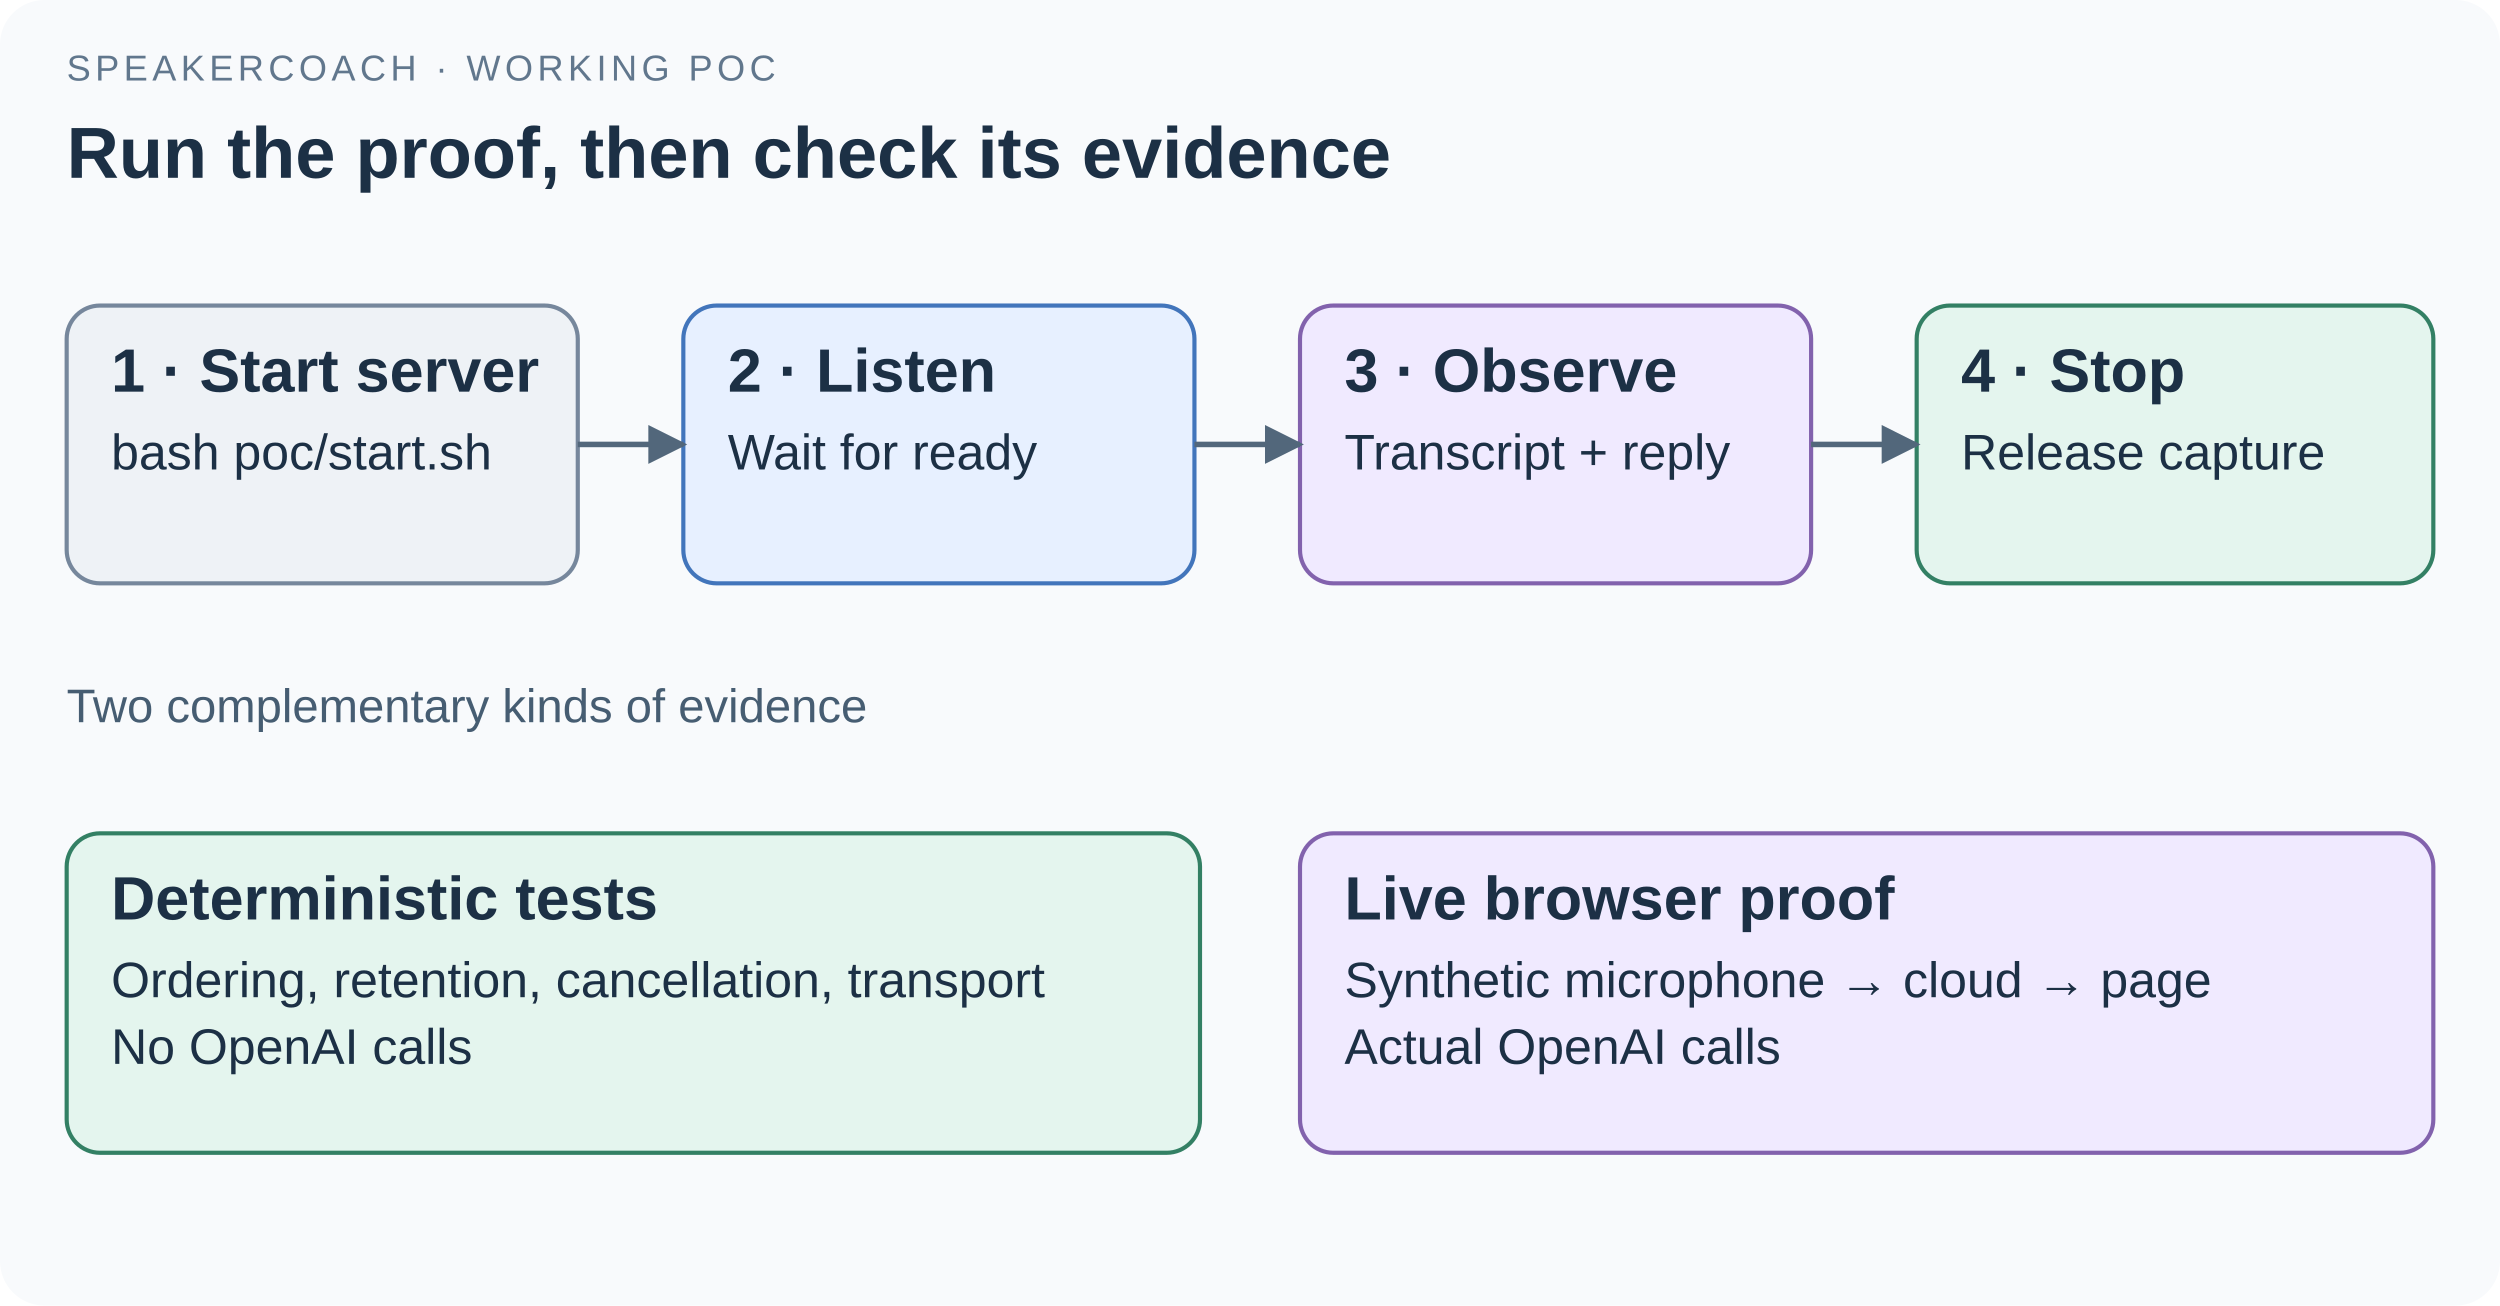
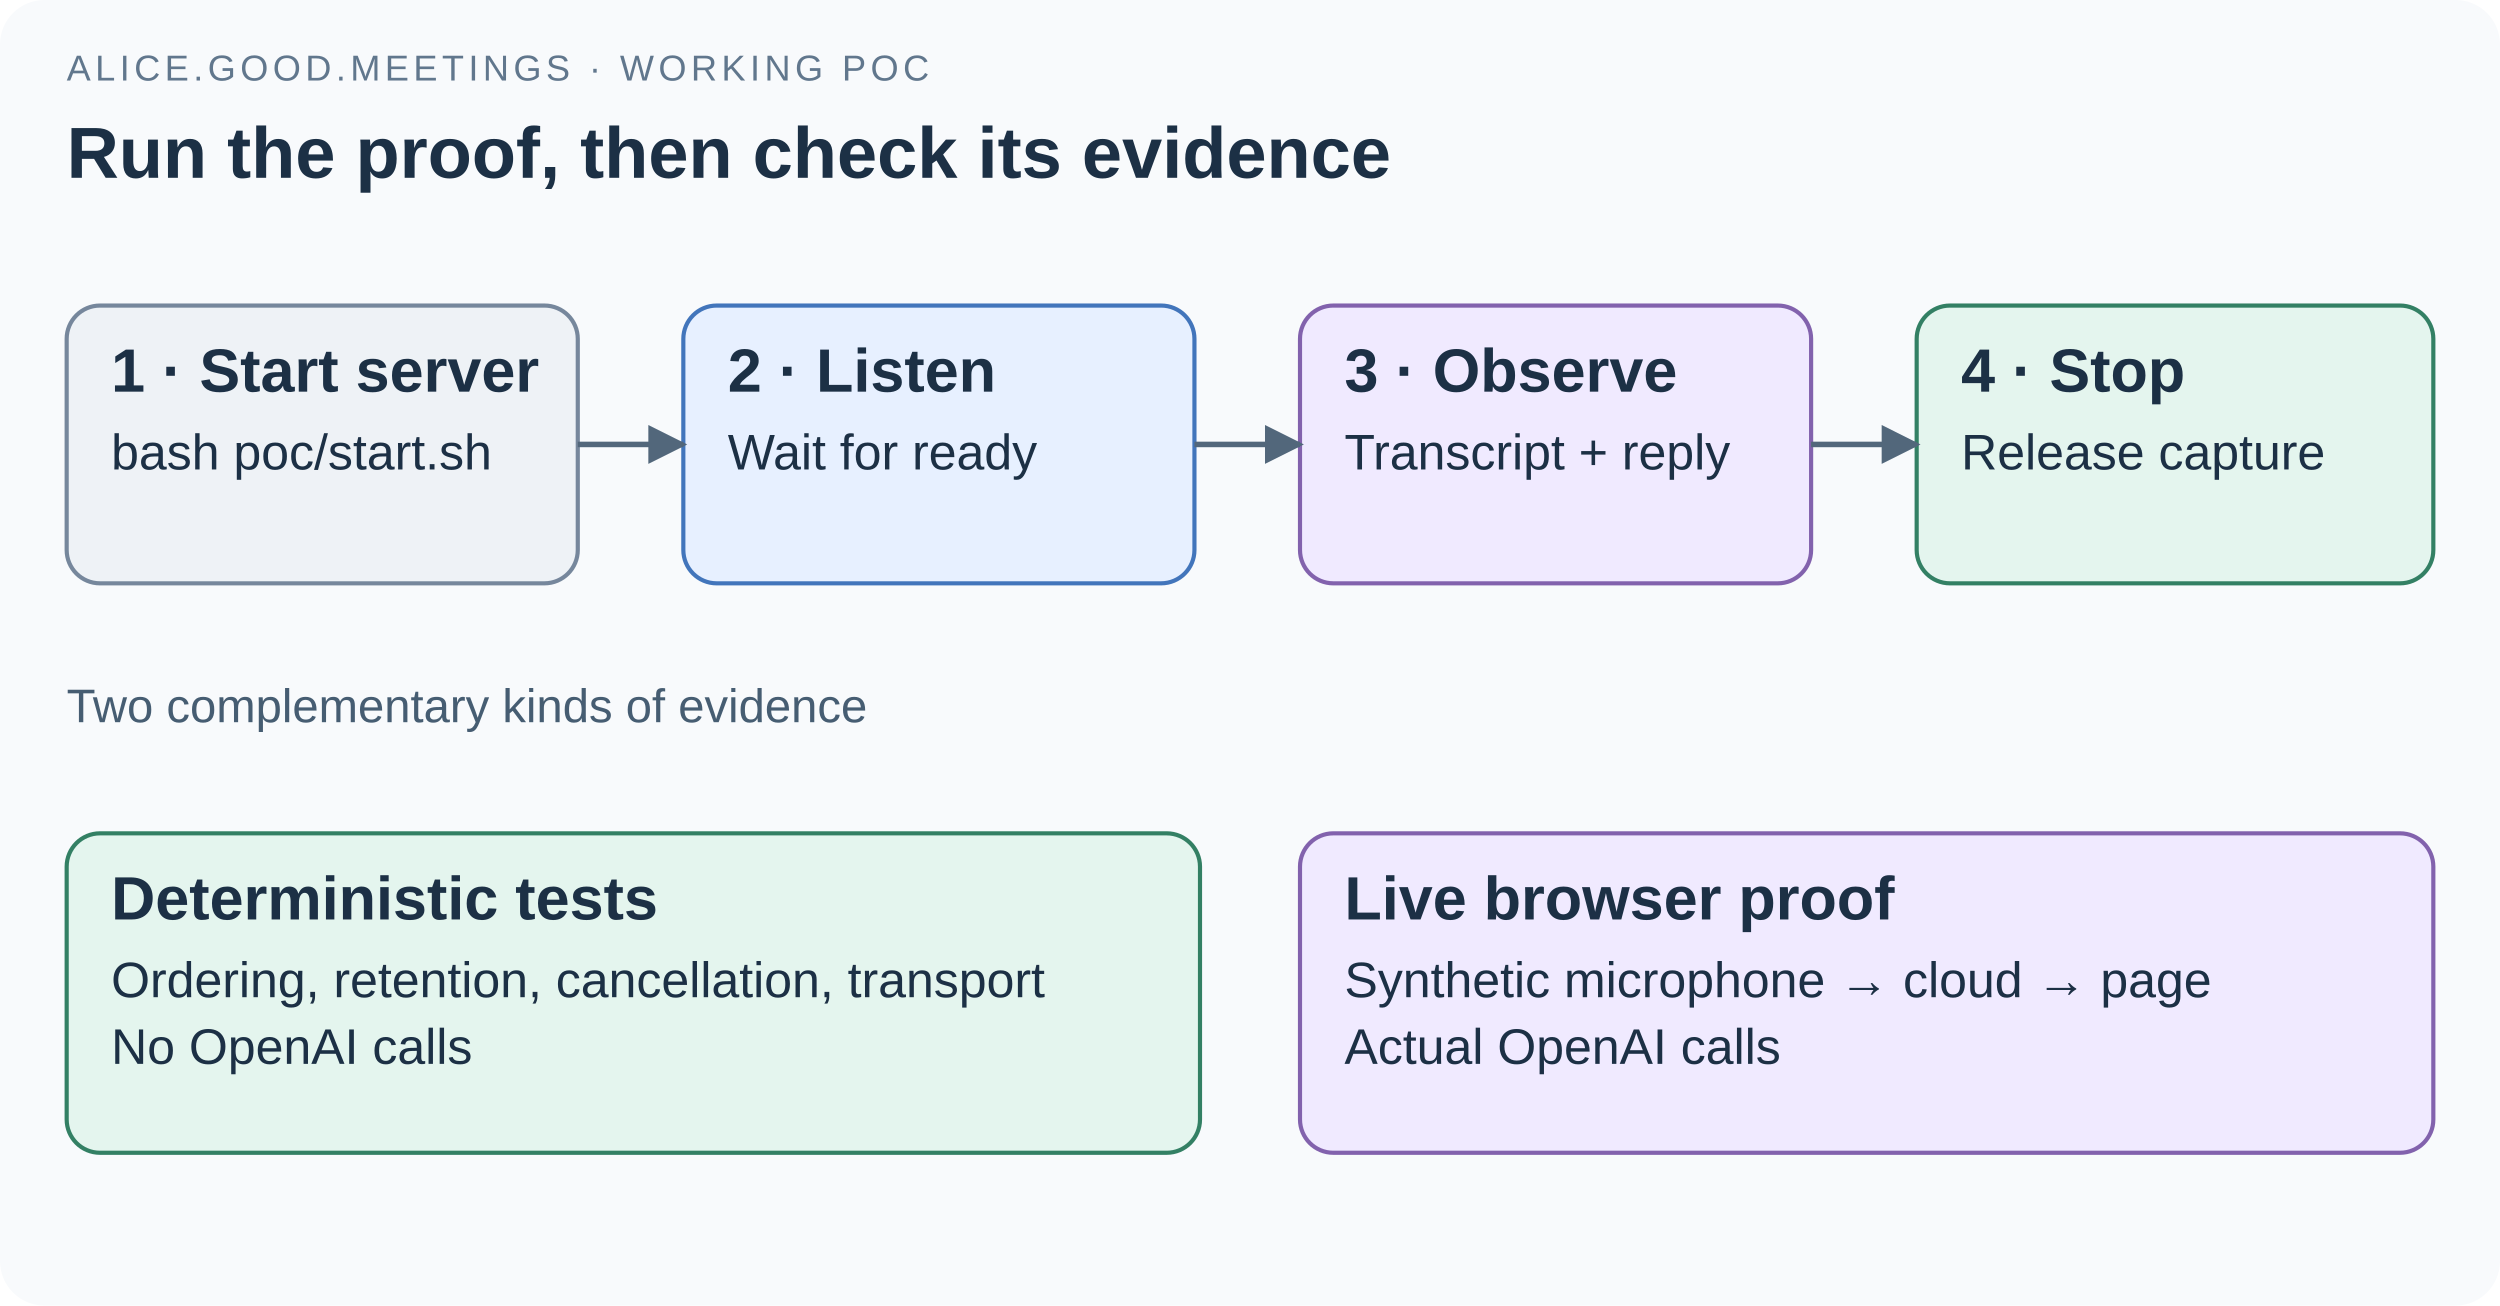
<svg xmlns="http://www.w3.org/2000/svg" width="900" height="470" viewBox="0 0 900 470" role="img" aria-labelledby="title desc">
  <defs>
    <marker id="arrow" viewBox="0 0 10 10" refX="9" refY="5" markerWidth="7" markerHeight="7" orient="auto-start-reverse">
      <path d="M 0 0 L 10 5 L 0 10 z" fill="#52677b" />
    </marker>
  </defs>
  <style>text{font-family:Arial,Helvetica,sans-serif;fill:#1c3045}.node{font-size:22px;font-weight:700}.body{font-size:18px}.label{font-size:17px;fill:#465d72}.zone{font-size:17px;font-weight:700;letter-spacing:1px}.edge{fill:none;stroke:#52677b;stroke-width:2;stroke-linejoin:round}.heading{font-size:26px;font-weight:700}.kicker{font-size:13px;fill:#61778d;letter-spacing:1.6px}</style>
  <rect width="900" height="470" rx="16" fill="#f8fafc" />
-   <text x="24" y="29" class="kicker">SPEAKERCOACH · WORKING POC</text>
+   <text x="24" y="29" class="kicker">ALICE.GOOD.MEETINGS · WORKING POC</text>
  <text x="24" y="64" class="heading">Run the proof, then check its evidence</text>
  <g>
    <rect x="24" y="110" width="184" height="100" rx="12" fill="#eef2f6" stroke="#76879c" stroke-width="1.5" />
    <text x="40" y="141" class="node">1 · Start server</text>
    <text x="40" y="169" class="body">bash poc/start.sh</text>
  </g>
  <g>
    <rect x="246" y="110" width="184" height="100" rx="12" fill="#e7f0ff" stroke="#4275bb" stroke-width="1.5" />
    <text x="262" y="141" class="node">2 · Listen</text>
    <text x="262" y="169" class="body">Wait for ready</text>
  </g>
  <g>
    <rect x="468" y="110" width="184" height="100" rx="12" fill="#f0eaff" stroke="#8262ad" stroke-width="1.5" />
    <text x="484" y="141" class="node">3 · Observe</text>
    <text x="484" y="169" class="body">Transcript + reply</text>
  </g>
  <g>
    <rect x="690" y="110" width="186" height="100" rx="12" fill="#e4f5ee" stroke="#338064" stroke-width="1.5" />
    <text x="706" y="141" class="node">4 · Stop</text>
    <text x="706" y="169" class="body">Release capture</text>
  </g>
  <path d="M208 160 H246" class="edge" marker-end="url(#arrow)" />
  <path d="M430 160 H468" class="edge" marker-end="url(#arrow)" />
  <path d="M652 160 H690" class="edge" marker-end="url(#arrow)" />
  <g>
    <rect x="24" y="300" width="408" height="115" rx="12" fill="#e4f5ee" stroke="#338064" stroke-width="1.5" />
    <text x="40" y="331" class="node">Deterministic tests</text>
    <text x="40" y="359" class="body">Ordering, retention, cancellation, transport</text>
    <text x="40" y="383" class="body">No OpenAI calls</text>
  </g>
  <g>
    <rect x="468" y="300" width="408" height="115" rx="12" fill="#f0eaff" stroke="#8262ad" stroke-width="1.5" />
    <text x="484" y="331" class="node">Live browser proof</text>
    <text x="484" y="359" class="body">Synthetic microphone → cloud → page</text>
    <text x="484" y="383" class="body">Actual OpenAI calls</text>
  </g>
  <text x="24" y="260" class="label">Two complementary kinds of evidence</text>
</svg>
